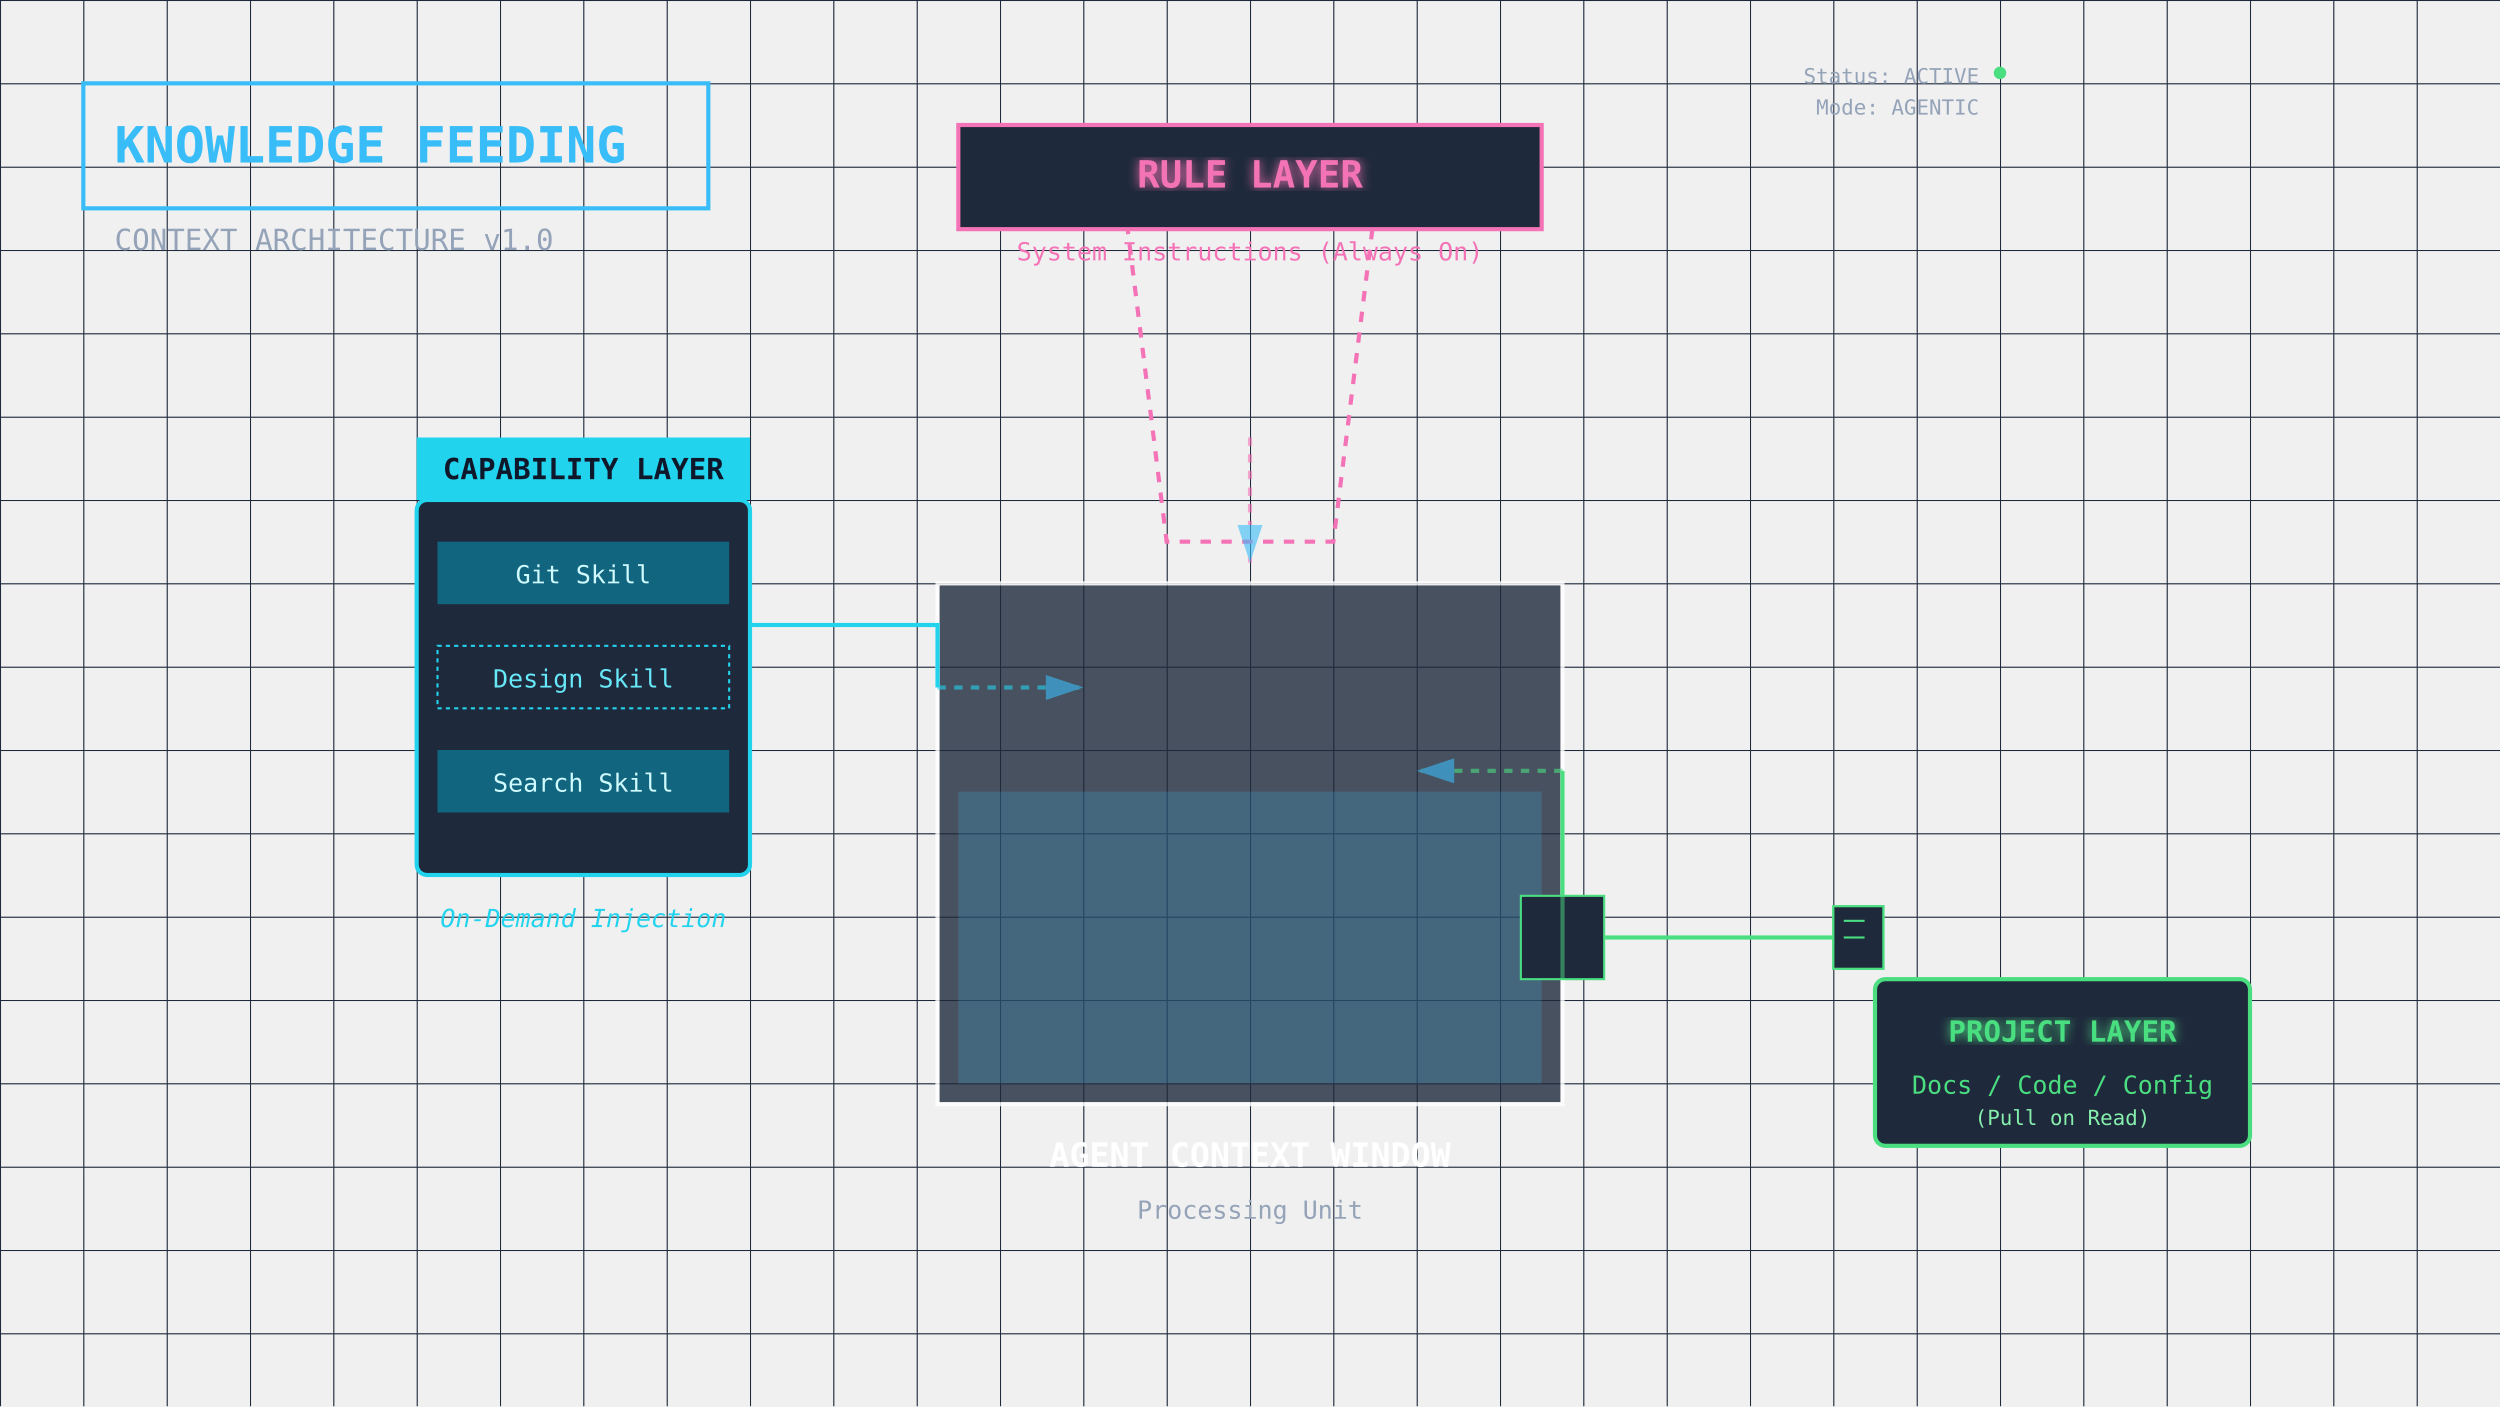
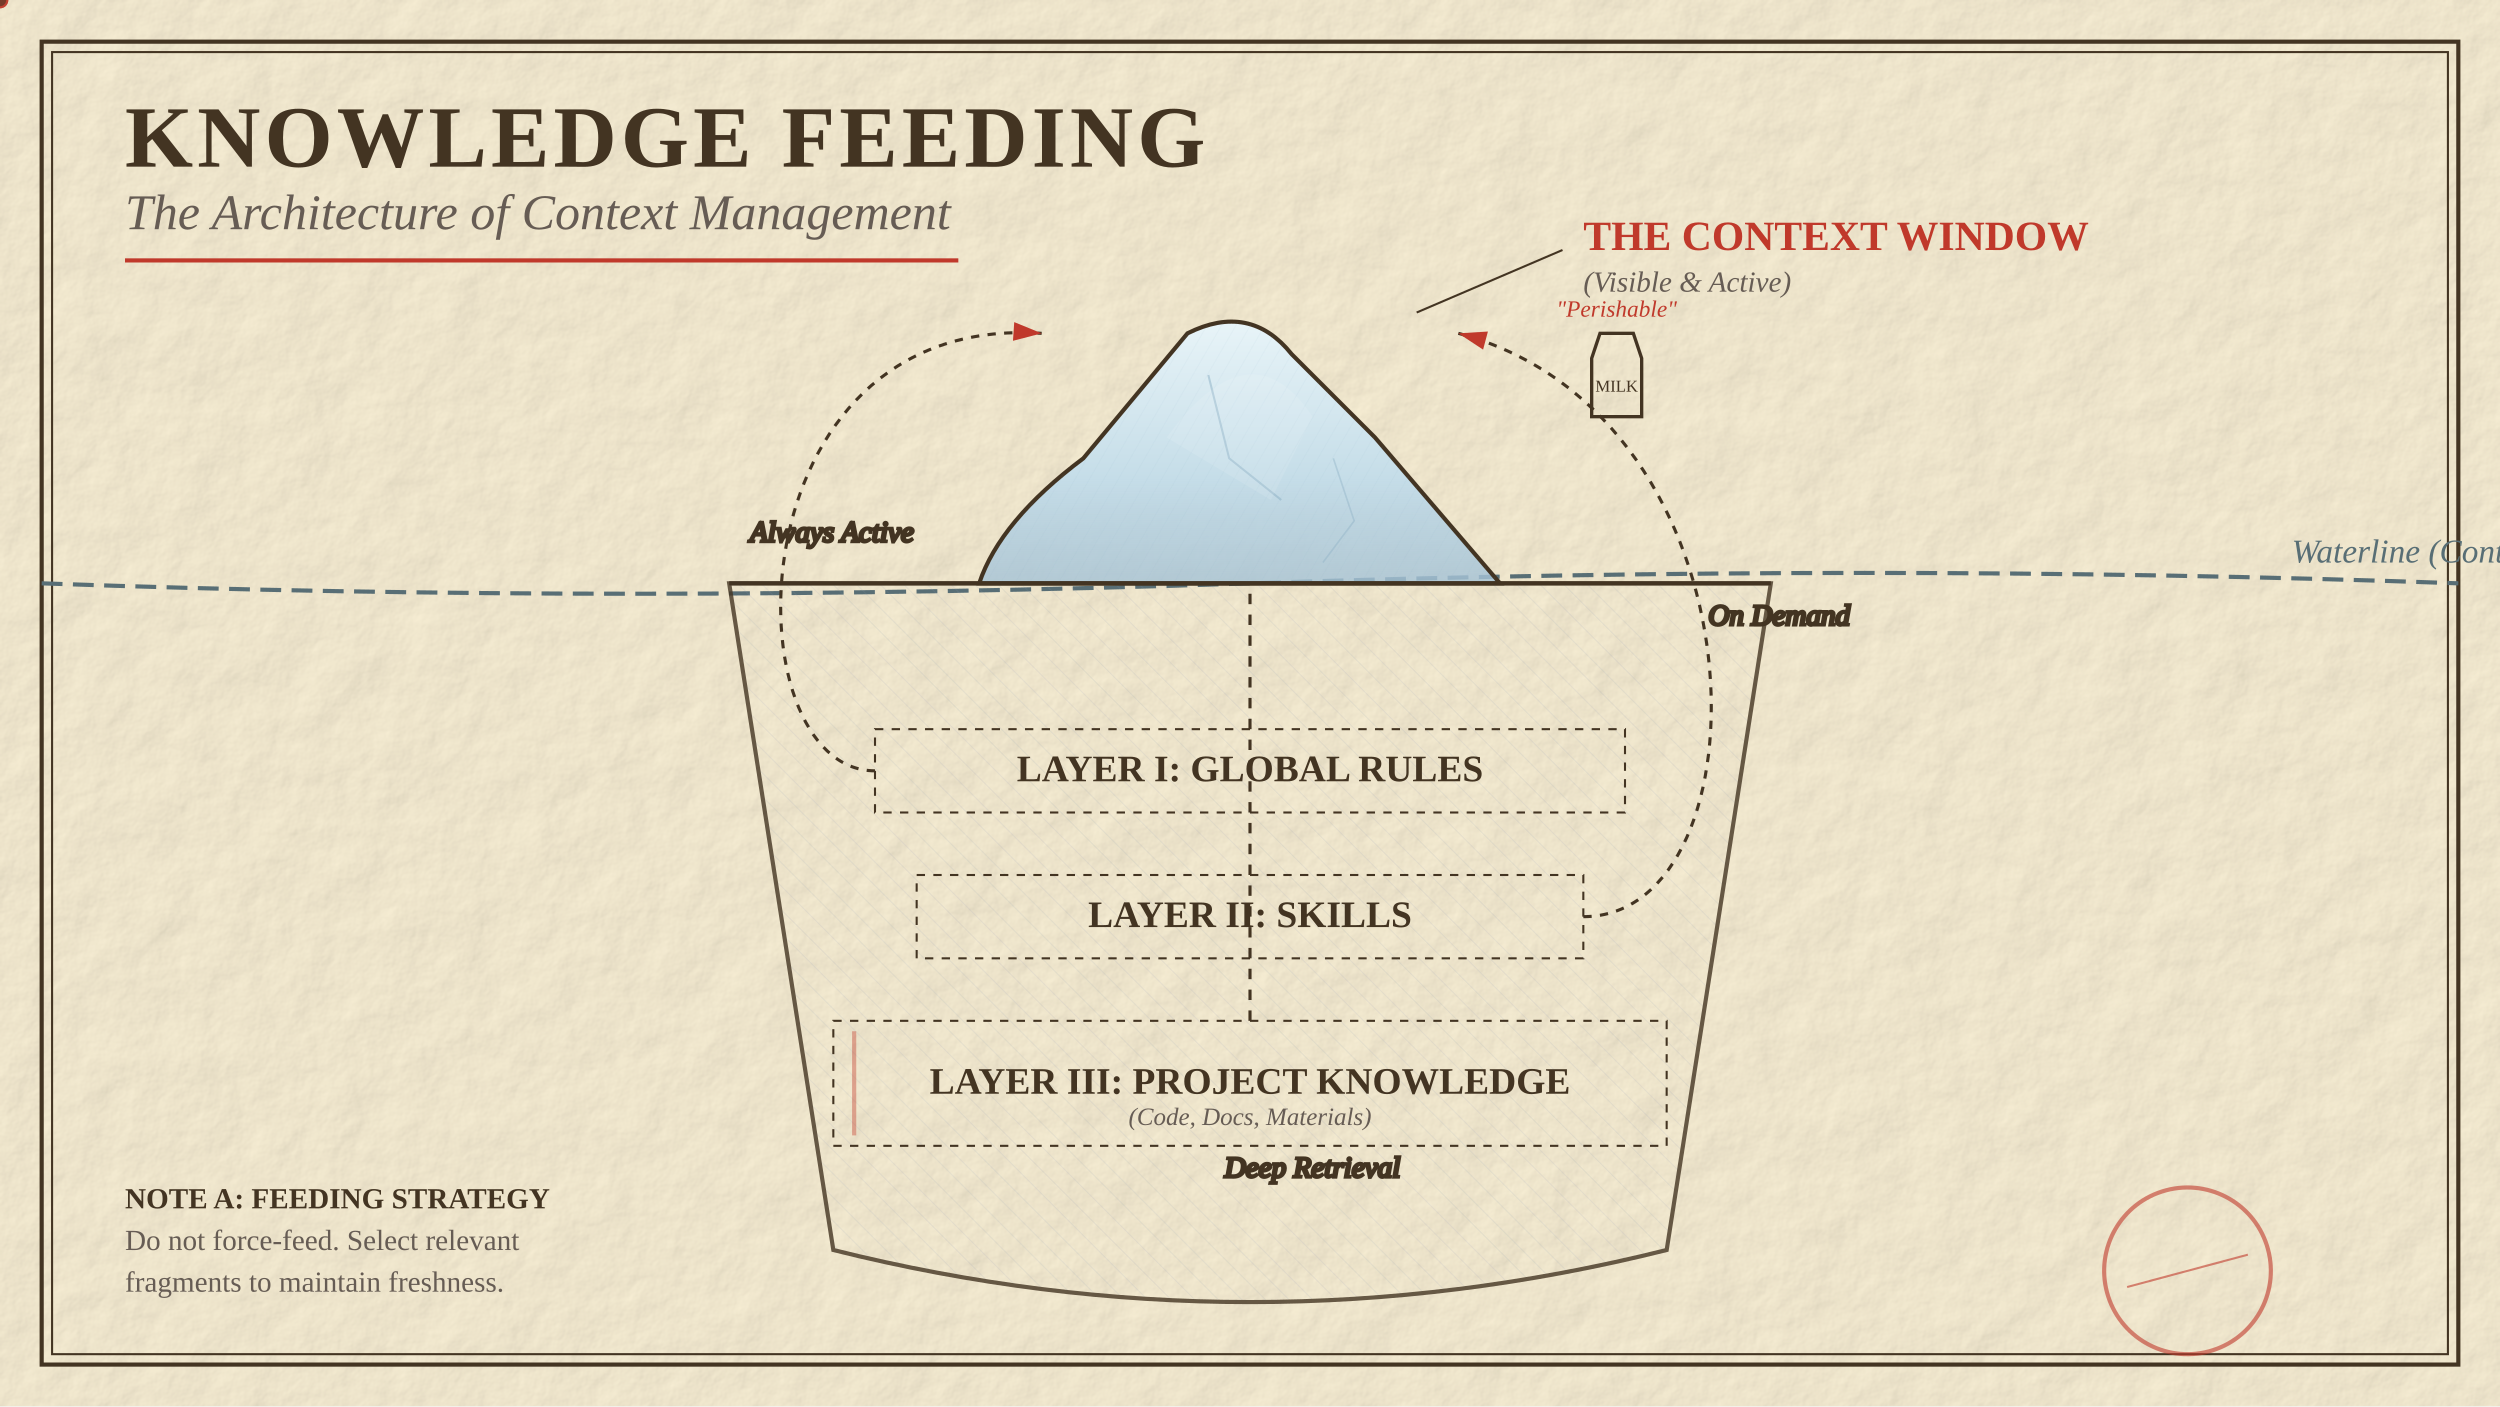
- <svg xmlns="http://www.w3.org/2000/svg" viewBox="0 0 1200 675" font-family="'JetBrains Mono', Consolas, monospace" style="background-color: #0f172a;">
+ <svg xmlns="http://www.w3.org/2000/svg" viewBox="0 0 1200 675" font-family="'Times New Roman', Georgia, serif" style="background-color: #fdf6e3;">
  <defs>
-     <pattern id="grid" width="40" height="40" patternUnits="userSpaceOnUse">
-       <path d="M 40 0 L 0 0 0 40" fill="none" stroke="#1e293b" stroke-width="1" />
+     <filter id="paper-texture">
+       <feTurbulence type="fractalNoise" baseFrequency="0.04" numOctaves="5" result="noise" />
+       <feDiffuseLighting in="noise" lighting-color="#fdf6e3" surfaceScale="2">
+         <feDistantLight azimuth="45" elevation="60" />
+       </feDiffuseLighting>
+       <feComposite operator="in" in2="SourceGraphic" />
+       <feBlend mode="multiply" in="SourceGraphic" />
+     </filter>
+     <pattern id="hatch-water" width="10" height="10" patternUnits="userSpaceOnUse" patternTransform="rotate(45)">
+       <line x1="0" y1="0" x2="0" y2="10" stroke="#a4c2d6" stroke-width="1" opacity="0.5" />
    </pattern>
-     <marker id="arrow" markerWidth="10" markerHeight="10" refX="9" refY="3" orient="auto" markerUnits="strokeWidth">
-       <path d="M0,0 L0,6 L9,3 z" fill="#38bdf8" />
+     <pattern id="hatch-ice" width="8" height="8" patternUnits="userSpaceOnUse" patternTransform="rotate(-45)">
+       <line x1="0" y1="0" x2="0" y2="8" stroke="#8b9bb4" stroke-width="0.5" opacity="0.3" />
+     </pattern>
+     <linearGradient id="ice-tip" x1="0%" y1="0%" x2="0%" y2="100%">
+       <stop offset="0%" style="stop-color:#e8f4f8;stop-opacity:1" />
+       <stop offset="60%" style="stop-color:#c5dde8;stop-opacity:1" />
+       <stop offset="100%" style="stop-color:#a4c2d6;stop-opacity:0.8" />
+     </linearGradient>
+     <pattern id="hatch-tip" width="6" height="6" patternUnits="userSpaceOnUse" patternTransform="rotate(30)">
+       <line x1="0" y1="0" x2="0" y2="6" stroke="#8bafc4" stroke-width="0.5" opacity="0.3" />
+     </pattern>
+     <marker id="arrow-end" markerWidth="10" markerHeight="10" refX="9" refY="3" orient="auto" markerUnits="strokeWidth">
+       <path d="M0,0 L0,6 L9,3 z" fill="#c0392b" />
    </marker>
-     <filter id="glow">
-       <feGaussianBlur stdDeviation="2.5" result="coloredBlur" />
-       <feMerge>
-         <feMergeNode in="coloredBlur" />
-         <feMergeNode in="SourceGraphic" />
-       </feMerge>
-     </filter>
+     <path id="bottle-path" d="M 10 0 L 30 0 L 35 15 L 35 50 L 5 50 L 5 15 Z" />
+     <clipPath id="bottle-clip">
+       <use href="#bottle-path" />
+     </clipPath>
  </defs>
-   <rect width="100%" height="100%" fill="url(#grid)" />
-   <g transform="translate(40, 40)">
-     <rect x="0" y="0" width="300" height="60" fill="none" stroke="#38bdf8" stroke-width="2" />
-     <text x="15" y="38" fill="#38bdf8" font-size="24" font-weight="bold">KNOWLEDGE FEEDING</text>
-     <text x="15" y="80" fill="#94a3b8" font-size="14">CONTEXT ARCHITECTURE v1.0</text>
+   <rect width="100%" height="100%" fill="#fdf6e3" filter="url(#paper-texture)" />
+   <rect x="20" y="20" width="1160" height="635" fill="none" stroke="#433422" stroke-width="2" />
+   <rect x="25" y="25" width="1150" height="625" fill="none" stroke="#433422" stroke-width="1" />
+   <g transform="translate(60, 80)">
+     <text x="0" y="0" font-size="42" fill="#433422" font-weight="bold" letter-spacing="2">KNOWLEDGE FEEDING</text>
+     <text x="0" y="30" font-size="24" fill="#665c54" font-style="italic">The Architecture of Context Management</text>
+     <line x1="0" y1="45" x2="400" y2="45" stroke="#c0392b" stroke-width="2" />
  </g>
-   <g transform="translate(600, 380)">
-     <path d="M -150 -100 L 150 -100 L 150 150 L -150 150 Z" fill="#1e293b" stroke="#ffffff" stroke-width="2" opacity="0.8" />
-     <rect x="-140" y="0" width="280" height="140" fill="#38bdf8" opacity="0.2">
-       <animate attributeName="y" values="140; 0; 50; 20" dur="4s" repeatCount="indefinite" />
-       <animate attributeName="height" values="0; 140; 90; 120" dur="4s" repeatCount="indefinite" />
+   <path d="M 20 280 Q 300 290 600 280 T 1180 280" fill="none" stroke="#586e75" stroke-width="2" stroke-dasharray="10,5">
+     <animate attributeName="d" values="M 20 280 Q 300 290 600 280 T 1180 280;M 20 282 Q 300 275 600 282 T 1180 278;M 20 280 Q 300 290 600 280 T 1180 280" dur="6s" repeatCount="indefinite" />
+   </path>
+   <text x="1100" y="270" font-size="16" fill="#586e75" font-style="italic">Waterline (Context Limit)</text>
+   <g transform="translate(600, 300)">
+     <animateTransform attributeName="transform" type="translate" values="600,300; 600,305; 600,300" dur="6s" repeatCount="indefinite" />
+     <path d="M -250 -20 L 250 -20 L 200 300 Q 0 350 -200 300 Z" fill="url(#hatch-ice)" stroke="#433422" stroke-width="2" opacity="0.8" />
+     <path d="M -130 -20 Q -120 -50 -80 -80 L -30 -140 Q 0 -155 20 -130 L 60 -90 Q 90 -55 120 -20 Z" fill="url(#ice-tip)" stroke="#433422" stroke-width="2" />
+     <path d="M -130 -20 Q -120 -50 -80 -80 L -30 -140 Q 0 -155 20 -130 L 60 -90 Q 90 -55 120 -20 Z" fill="url(#hatch-tip)" opacity="0.4" />
+     <path d="M -20 -120 L -10 -80 L 15 -60" fill="none" stroke="#8bafc4" stroke-width="1" opacity="0.5" />
+     <path d="M 40 -80 L 50 -50 L 35 -30" fill="none" stroke="#8bafc4" stroke-width="0.8" opacity="0.4" />
+     <path d="M -40 -90 Q 0 -145 30 -100 L 10 -60 Z" fill="#ffffff" opacity="0.1">
+       <animate attributeName="opacity" values="0.05;0.2;0.05" dur="4s" repeatCount="indefinite" />
+     </path>
+     <line x1="-250" y1="-20" x2="250" y2="-20" stroke="#433422" stroke-width="2" />
+   </g>
+   <g transform="translate(600, 180)">
+     <line x1="80" y1="-30" x2="150" y2="-60" stroke="#433422" stroke-width="1" />
+     <text x="160" y="-60" font-size="20" fill="#c0392b" font-weight="bold">THE CONTEXT WINDOW</text>
+     <text x="160" y="-40" font-size="14" fill="#665c54" font-style="italic">(Visible &amp; Active)</text>
+     <g transform="translate(160, -20) scale(0.8)">
+       <rect x="0" y="50" width="40" height="0" fill="#ffffff" clip-path="url(#bottle-clip)">
+         <animate attributeName="y" values="50; 15; 50" dur="8s" repeatCount="indefinite" />
+         <animate attributeName="height" values="0; 35; 0" dur="8s" repeatCount="indefinite" />
+       </rect>
+       <use href="#bottle-path" fill="none" stroke="#433422" stroke-width="2" />
+       <text x="20" y="35" font-size="10" text-anchor="middle" fill="#433422">MILK</text>
+       <text x="20" y="-10" font-size="14" fill="#c0392b" font-style="italic" text-anchor="middle">"Perishable"</text>
+     </g>
+   </g>
+   <g transform="translate(600, 350)">
+     <rect x="-180" y="0" width="360" height="40" fill="none" stroke="#433422" stroke-dasharray="4,4">
+       <animate attributeName="opacity" values="0.6;1;0.6" dur="5s" repeatCount="indefinite" />
    </rect>
-     <text x="0" y="180" fill="#ffffff" font-size="16" text-anchor="middle" font-weight="bold">AGENT CONTEXT WINDOW</text>
-     <text x="0" y="205" fill="#94a3b8" font-size="12" text-anchor="middle">Processing Unit</text>
+     <text x="0" y="25" font-size="18" fill="#433422" text-anchor="middle" font-weight="bold">LAYER I: GLOBAL RULES</text>
  </g>
-   <g transform="translate(600, 100)">
-     <path d="M -60 0 L 60 0 L 40 160 L -40 160 Z" fill="none" stroke="#f472b6" stroke-width="2" stroke-dasharray="5,5" />
-     <circle r="4" fill="#f472b6">
-       <animateMotion path="M 0 0 L 0 160" dur="1s" repeatCount="indefinite" />
-     </circle>
-     <circle r="4" fill="#f472b6">
-       <animateMotion path="M 0 0 L 0 160" dur="1s" begin="0.5s" repeatCount="indefinite" />
-     </circle>
-     <rect x="-140" y="-40" width="280" height="50" fill="#1e293b" stroke="#f472b6" stroke-width="2" />
-     <text x="0" y="-10" fill="#f472b6" font-size="18" text-anchor="middle" font-weight="bold" filter="url(#glow)">RULE LAYER</text>
-     <text x="0" y="25" fill="#f472b6" font-size="12" text-anchor="middle">System Instructions (Always On)</text>
+   <g transform="translate(600, 420)">
+     <rect x="-160" y="0" width="320" height="40" fill="none" stroke="#433422" stroke-dasharray="4,4">
+       <animate attributeName="opacity" values="0.5;0.9;0.5" dur="6s" begin="1s" repeatCount="indefinite" />
+     </rect>
+     <text x="0" y="25" font-size="18" fill="#433422" text-anchor="middle" font-weight="bold">LAYER II: SKILLS</text>
  </g>
-   <g transform="translate(200, 300)">
-     <path d="M 160 0 L 250 0 L 250 30" fill="none" stroke="#22d3ee" stroke-width="2" />
-     <rect x="0" y="-60" width="160" height="180" rx="5" fill="#1e293b" stroke="#22d3ee" stroke-width="2" />
-     <rect x="10" y="-40" width="140" height="30" fill="#0e7490" stroke="none" opacity="0.8" />
-     <text x="80" y="-20" fill="#cffafe" font-size="12" text-anchor="middle">Git Skill</text>
-     <rect x="10" y="10" width="140" height="30" fill="#1e293b" stroke="#22d3ee" stroke-dasharray="2,2" />
-     <text x="80" y="30" fill="#67e8f9" font-size="12" text-anchor="middle">Design Skill</text>
-     <rect x="10" y="60" width="140" height="30" fill="#0e7490" stroke="none" opacity="0.8" />
-     <text x="80" y="80" fill="#cffafe" font-size="12" text-anchor="middle">Search Skill</text>
-     <rect x="0" y="-90" width="160" height="30" fill="#22d3ee" />
-     <text x="80" y="-70" fill="#0f172a" font-size="14" text-anchor="middle" font-weight="bold">CAPABILITY LAYER</text>
-     <text x="80" y="145" fill="#22d3ee" font-size="12" text-anchor="middle" font-style="italic">On-Demand Injection</text>
+   <g transform="translate(600, 490)">
+     <rect x="-200" y="0" width="400" height="60" fill="none" stroke="#433422" stroke-dasharray="4,4">
+       <animate attributeName="opacity" values="0.4;0.8;0.4" dur="7s" begin="2s" repeatCount="indefinite" />
+     </rect>
+     <line x1="-190" y1="5" x2="-190" y2="55" stroke="#c0392b" stroke-width="2" opacity="0.4">
+       <animate attributeName="x1" values="-190; 190; -190" dur="6s" repeatCount="indefinite" />
+       <animate attributeName="x2" values="-190; 190; -190" dur="6s" repeatCount="indefinite" />
+     </line>
+     <text x="0" y="35" font-size="18" fill="#433422" text-anchor="middle" font-weight="bold">LAYER III: PROJECT KNOWLEDGE</text>
+     <text x="0" y="50" font-size="12" fill="#665c54" text-anchor="middle" font-style="italic">(Code, Docs, Materials)</text>
  </g>
-   <g transform="translate(900, 450)">
-     <path d="M 0 0 L -150 0 L -150 -80" fill="none" stroke="#4ade80" stroke-width="2" />
-     <g>
-       <rect x="-20" y="-15" width="24" height="30" fill="#1e293b" stroke="#4ade80" stroke-width="1" />
-       <line x1="-15" y1="-8" x2="-5" y2="-8" stroke="#4ade80" />
-       <line x1="-15" y1="0" x2="-5" y2="0" stroke="#4ade80" />
-       <animateMotion path="M 100 0 L -150 0" dur="3s" repeatCount="indefinite" />
+   <g fill="none" stroke="#433422" stroke-width="1.5">
+     <path d="M 420 370 C 350 370 350 150 500 160" marker-end="url(#arrow-end)" stroke-dasharray="4,4">
+       <animate attributeName="stroke-dashoffset" values="8;0" dur="1s" repeatCount="indefinite" />
+     </path>
+     <text x="360" y="260" font-size="14" fill="#433422" font-style="italic">Always Active</text>
+     <path d="M 760 440 C 850 440 850 200 700 160" marker-end="url(#arrow-end)" stroke-dasharray="4,4">
+       <animate attributeName="stroke-dashoffset" values="8;0" dur="1s" repeatCount="indefinite" />
+     </path>
+     <text x="820" y="300" font-size="14" fill="#433422" font-style="italic">On Demand</text>
+     <path d="M 600 490 L 600 280" stroke-dasharray="5,5">
+       <animate attributeName="stroke-dashoffset" values="10;0" dur="1s" repeatCount="indefinite" />
+     </path>
+     <text x="630" y="565" font-size="14" fill="#433422" font-style="italic" text-anchor="middle">Deep Retrieval</text>
+   </g>
+   <circle r="4" fill="#c0392b" opacity="0.8">
+     <animateMotion path="M 420 370 C 350 370 350 150 500 160" dur="4s" repeatCount="indefinite" />
+     <animate attributeName="opacity" values="0;0.9;0.9;0" keyTimes="0;0.1;0.8;1" dur="4s" repeatCount="indefinite" />
+   </circle>
+   <circle r="4" fill="#c0392b" opacity="0.8">
+     <animateMotion path="M 760 440 C 850 440 850 200 700 160" dur="5s" repeatCount="indefinite" />
+     <animate attributeName="opacity" values="0;0.9;0.9;0" keyTimes="0;0.1;0.8;1" dur="5s" repeatCount="indefinite" />
+   </circle>
+   <circle r="3" fill="#433422" opacity="0.6">
+     <animateMotion path="M 600 490 L 600 280" dur="3s" repeatCount="indefinite" />
+     <animate attributeName="opacity" values="0;0.7;0.7;0" keyTimes="0;0.1;0.8;1" dur="3s" repeatCount="indefinite" />
+   </circle>
+   <g transform="translate(60, 580)">
+     <text x="0" y="0" font-size="14" fill="#433422" font-weight="bold">NOTE A: FEEDING STRATEGY</text>
+     <text x="0" y="20" font-size="14" fill="#665c54">Do not force-feed. Select relevant</text>
+     <text x="0" y="40" font-size="14" fill="#665c54">fragments to maintain freshness.</text>
+   </g>
+   <g transform="translate(1000, 580)">
+     <g transform="rotate(-15 50,30)">
+       <animateTransform attributeName="transform" type="rotate" values="-15 50 30; -10 50 30; -15 50 30" dur="6s" repeatCount="indefinite" />
+       <circle cx="50" cy="30" r="40" fill="none" stroke="#c0392b" stroke-width="2" opacity="0.6" />
+       <path d="M 20 30 L 80 30" stroke="#c0392b" opacity="0.6" />
    </g>
-     <g>
-       <rect x="-20" y="-15" width="24" height="30" fill="#1e293b" stroke="#4ade80" stroke-width="1" />
-       <line x1="-15" y1="-8" x2="-5" y2="-8" stroke="#4ade80" />
-       <line x1="-15" y1="0" x2="-5" y2="0" stroke="#4ade80" />
-       <animateMotion path="M 100 0 L -150 0" dur="3s" begin="1.5s" repeatCount="indefinite" />
-     </g>
-     <path d="M -130 -20 L -170 -20 L -170 20 L -130 20 Z" fill="#1e293b" stroke="#4ade80" />
-     <line x1="-150" y1="-20" x2="-150" y2="20" stroke="#4ade80" stroke-width="2" opacity="0.5">
-       <animate attributeName="opacity" values="0.2; 1; 0.2" dur="0.5s" repeatCount="indefinite" />
-     </line>
-     <rect x="0" y="20" width="180" height="80" rx="5" fill="#1e293b" stroke="#4ade80" stroke-width="2" />
-     <text x="90" y="50" fill="#4ade80" font-size="14" text-anchor="middle" font-weight="bold" filter="url(#glow)">PROJECT LAYER</text>
-     <text x="90" y="75" fill="#4ade80" font-size="12" text-anchor="middle">Docs / Code / Config</text>
-     <text x="90" y="90" fill="#86efac" font-size="10" text-anchor="middle">(Pull on Read)</text>
-   </g>
-   <g opacity="0.6">
-     <path d="M 600 210 L 600 270" stroke="#f472b6" stroke-width="2" marker-end="url(#arrow)" stroke-dasharray="4,4" />
-     <path d="M 450 330 L 520 330" stroke="#22d3ee" stroke-width="2" marker-end="url(#arrow)" stroke-dasharray="4,4" />
-     <path d="M 750 370 L 680 370" stroke="#4ade80" stroke-width="2" marker-end="url(#arrow)" stroke-dasharray="4,4" />
-   </g>
-   <g transform="translate(950, 40)">
-     <text x="0" y="0" fill="#94a3b8" font-size="10" text-anchor="end">Status: ACTIVE</text>
-     <text x="0" y="15" fill="#94a3b8" font-size="10" text-anchor="end">Mode: AGENTIC</text>
-     <circle cx="10" cy="-5" r="3" fill="#4ade80">
-       <animate attributeName="opacity" values="1;0.2;1" dur="2s" repeatCount="indefinite" />
-     </circle>
  </g>
</svg>
